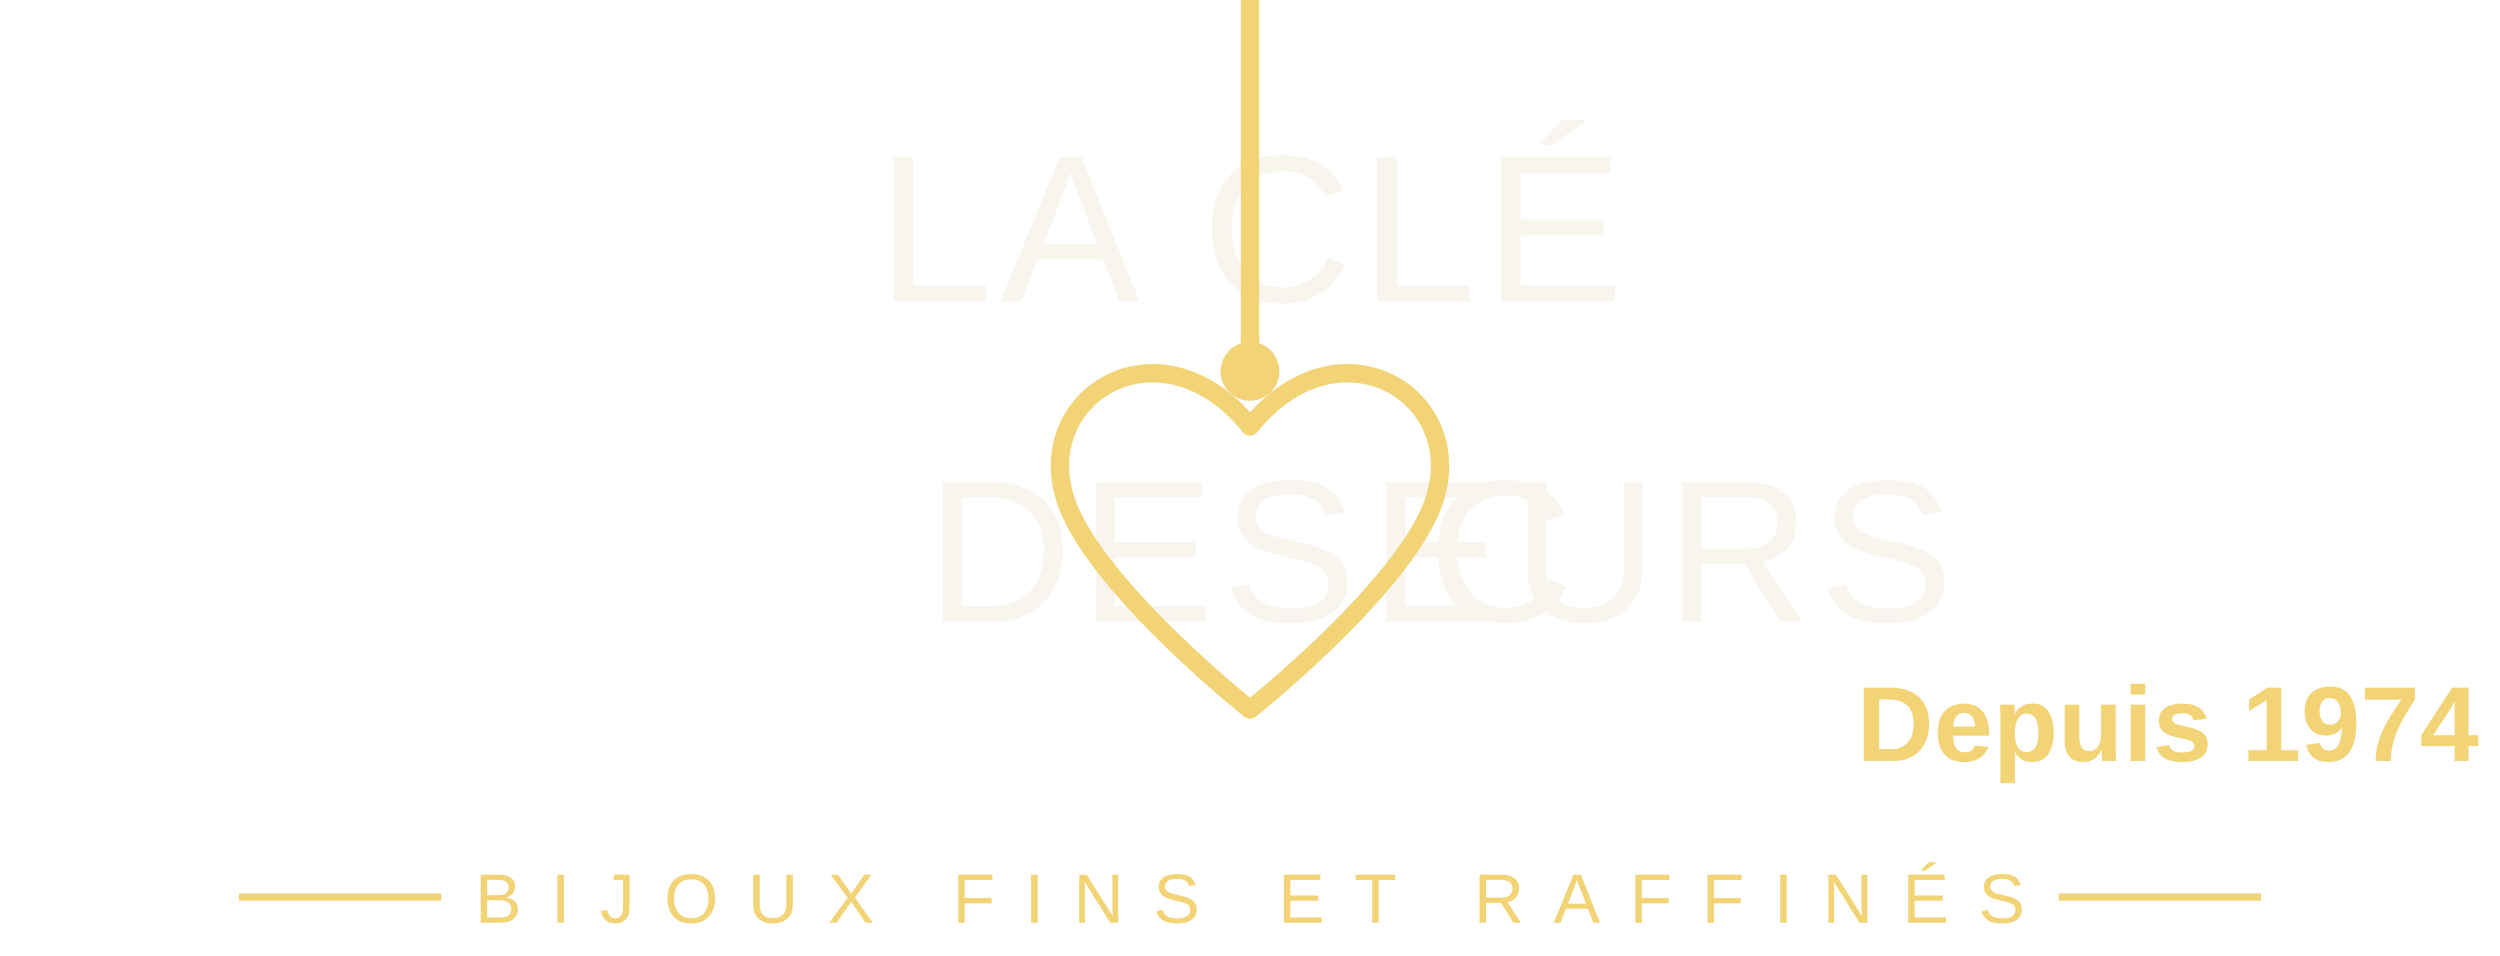
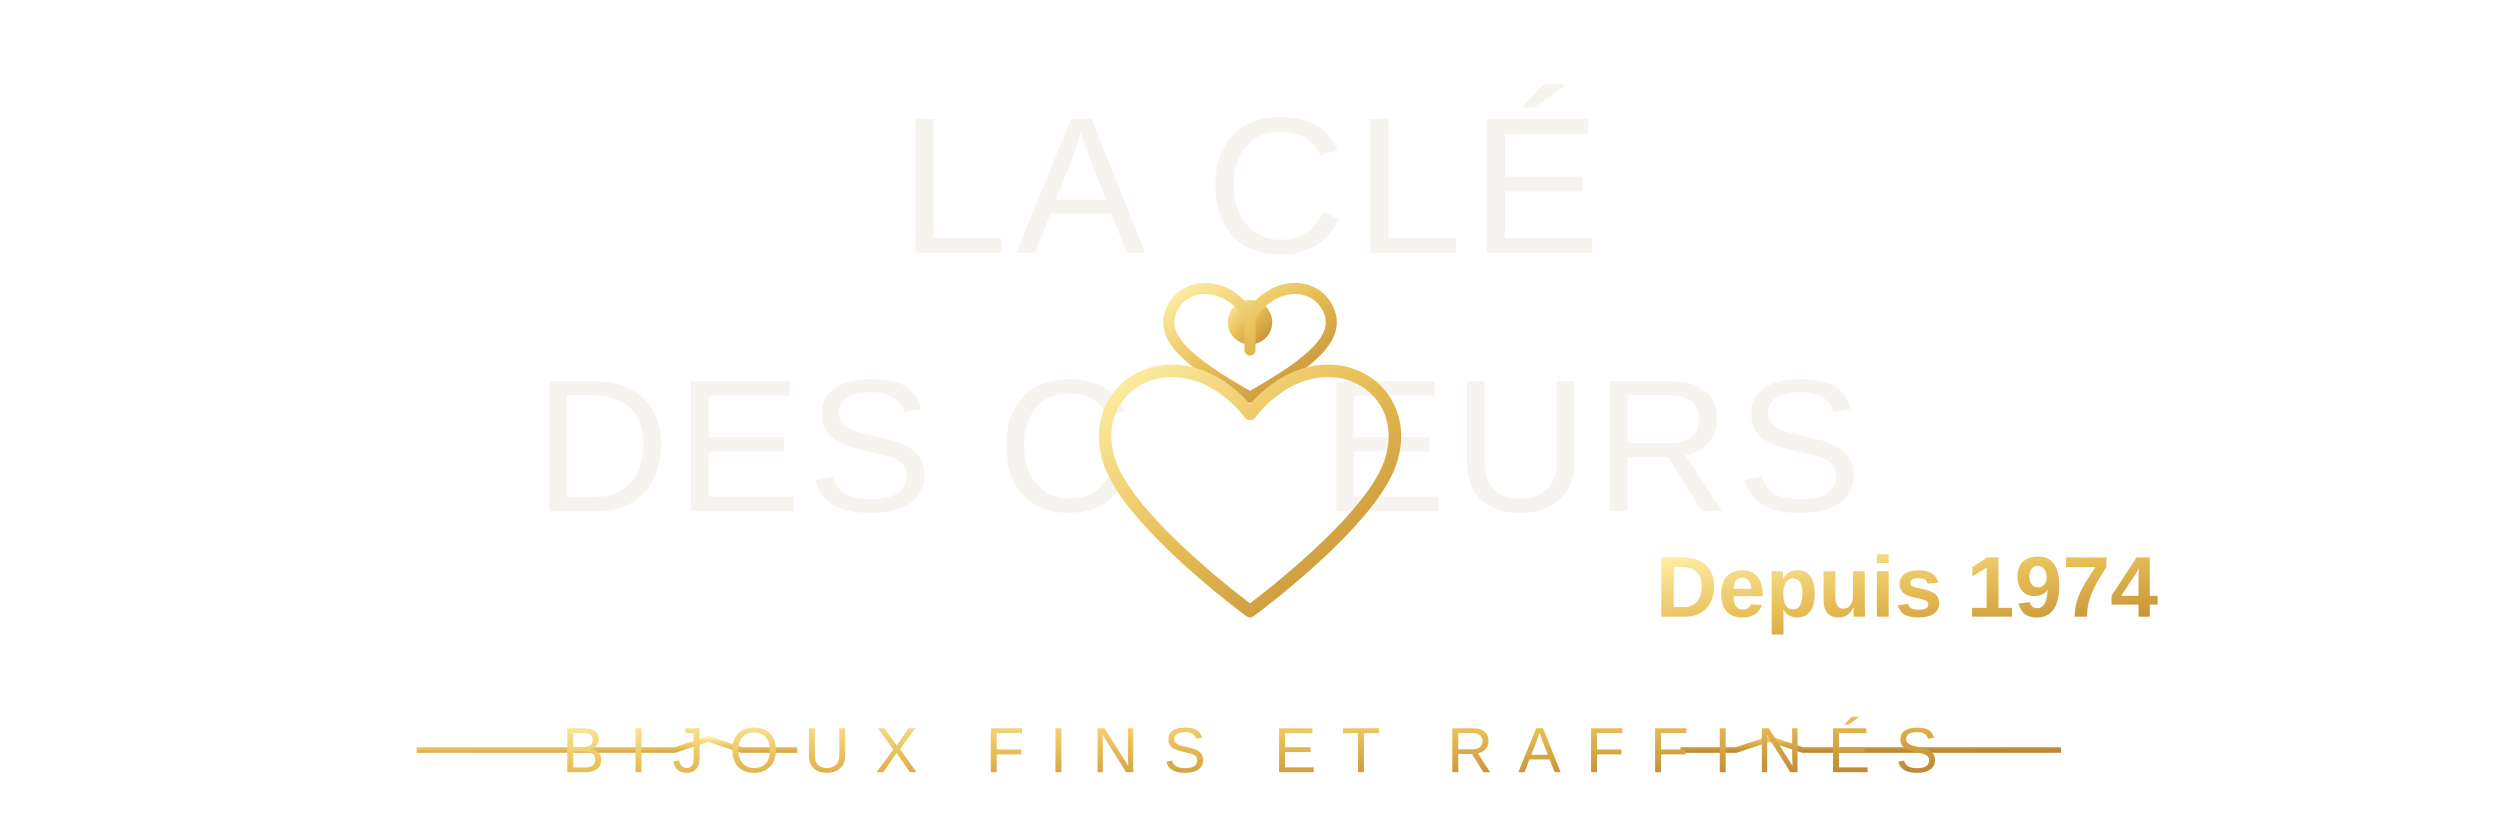
- <svg xmlns="http://www.w3.org/2000/svg" viewBox="0 0 680 260" role="img" aria-labelledby="title desc">
-   <g font-family="Montserrat,Arial,sans-serif" font-weight="300" text-anchor="middle">
-     <text x="340" y="82" fill="#f8f5ef" font-size="57" letter-spacing="2">LA CLÉ</text>
-     <text x="340" y="169" fill="#f8f5ef" font-size="55" letter-spacing="2">DES C</text>
-     <text x="452" y="169" fill="#f8f5ef" font-size="55" letter-spacing="2">EURS</text>
+ <svg xmlns="http://www.w3.org/2000/svg" viewBox="0 0 900 300" role="img" aria-labelledby="title desc">
+   <defs>
+     <linearGradient id="or" x1="0" y1="0" x2="1" y2="1">
+       <stop offset="0" stop-color="#fff0a8" />
+       <stop offset=".48" stop-color="#e7bd55" />
+       <stop offset="1" stop-color="#bd8730" />
+     </linearGradient>
+   </defs>
+   <g fill="#f7f4ef" font-family="Montserrat,Arial,sans-serif" font-weight="300" text-anchor="middle">
+     <text x="450" y="91" font-size="70" letter-spacing="3">LA CLÉ</text>
+     <text x="300" y="184" font-size="68" letter-spacing="2">DES C</text>
+     <text x="573" y="184" font-size="68" letter-spacing="2">EURS</text>
  </g>
-   <g fill="none" stroke="#f2d477" stroke-width="5" stroke-linecap="round" stroke-linejoin="round">
-     <path d="M340 0v96" />
-     <circle cx="340" cy="101" r="8" fill="#f2d477" stroke="none" />
-     <path d="M340 116 C315 85 278 109 291 139 C301 162 340 193 340 193 C340 193 379 162 389 139 C402 109 365 85 340 116Z" />
+   <g fill="none" stroke="url(#or)" stroke-linecap="round" stroke-linejoin="round">
+     <path d="M450 0V112" stroke-width="4" />
+     <circle cx="450" cy="116" r="8" fill="url(#or)" stroke="none" />
+     <path d="M450 126v-12m0 0c-8-13-23-13-28-3-5 10 5 19 28 32 23-13 33-22 28-32-5-10-20-10-28 3Z" stroke-width="4" />
+     <path d="M450 149C426 119 391 137 399 165c6 22 51 55 51 55s45-33 51-55c8-28-27-46-51-16Z" stroke-width="4.5" />
  </g>
-   <text x="505" y="207" fill="#f2d477" font-family="Montserrat,Arial,sans-serif" font-size="29" font-weight="700">Depuis 1974</text>
-   <path d="M65 244h55m440 0h55" stroke="#f2d477" stroke-width="2" />
-   <text x="340" y="251" fill="#f2d477" font-family="Montserrat,Arial,sans-serif" font-size="19" letter-spacing="8" text-anchor="middle">BIJOUX FINS ET RAFFINÉS</text>
+   <text x="596" y="222" fill="url(#or)" font-family="Montserrat,Arial,sans-serif" font-size="31" font-weight="700">Depuis 1974</text>
+   <path d="M150 270h75l18 0 12-4 12 4h20m318 0h20l12-4 12 4h18 75" fill="none" stroke="url(#or)" stroke-width="2" />
+   <text x="450" y="278" fill="url(#or)" font-family="Montserrat,Arial,sans-serif" font-size="23" font-weight="400" letter-spacing="9" text-anchor="middle">BIJOUX FINS ET RAFFINÉS</text>
</svg>
